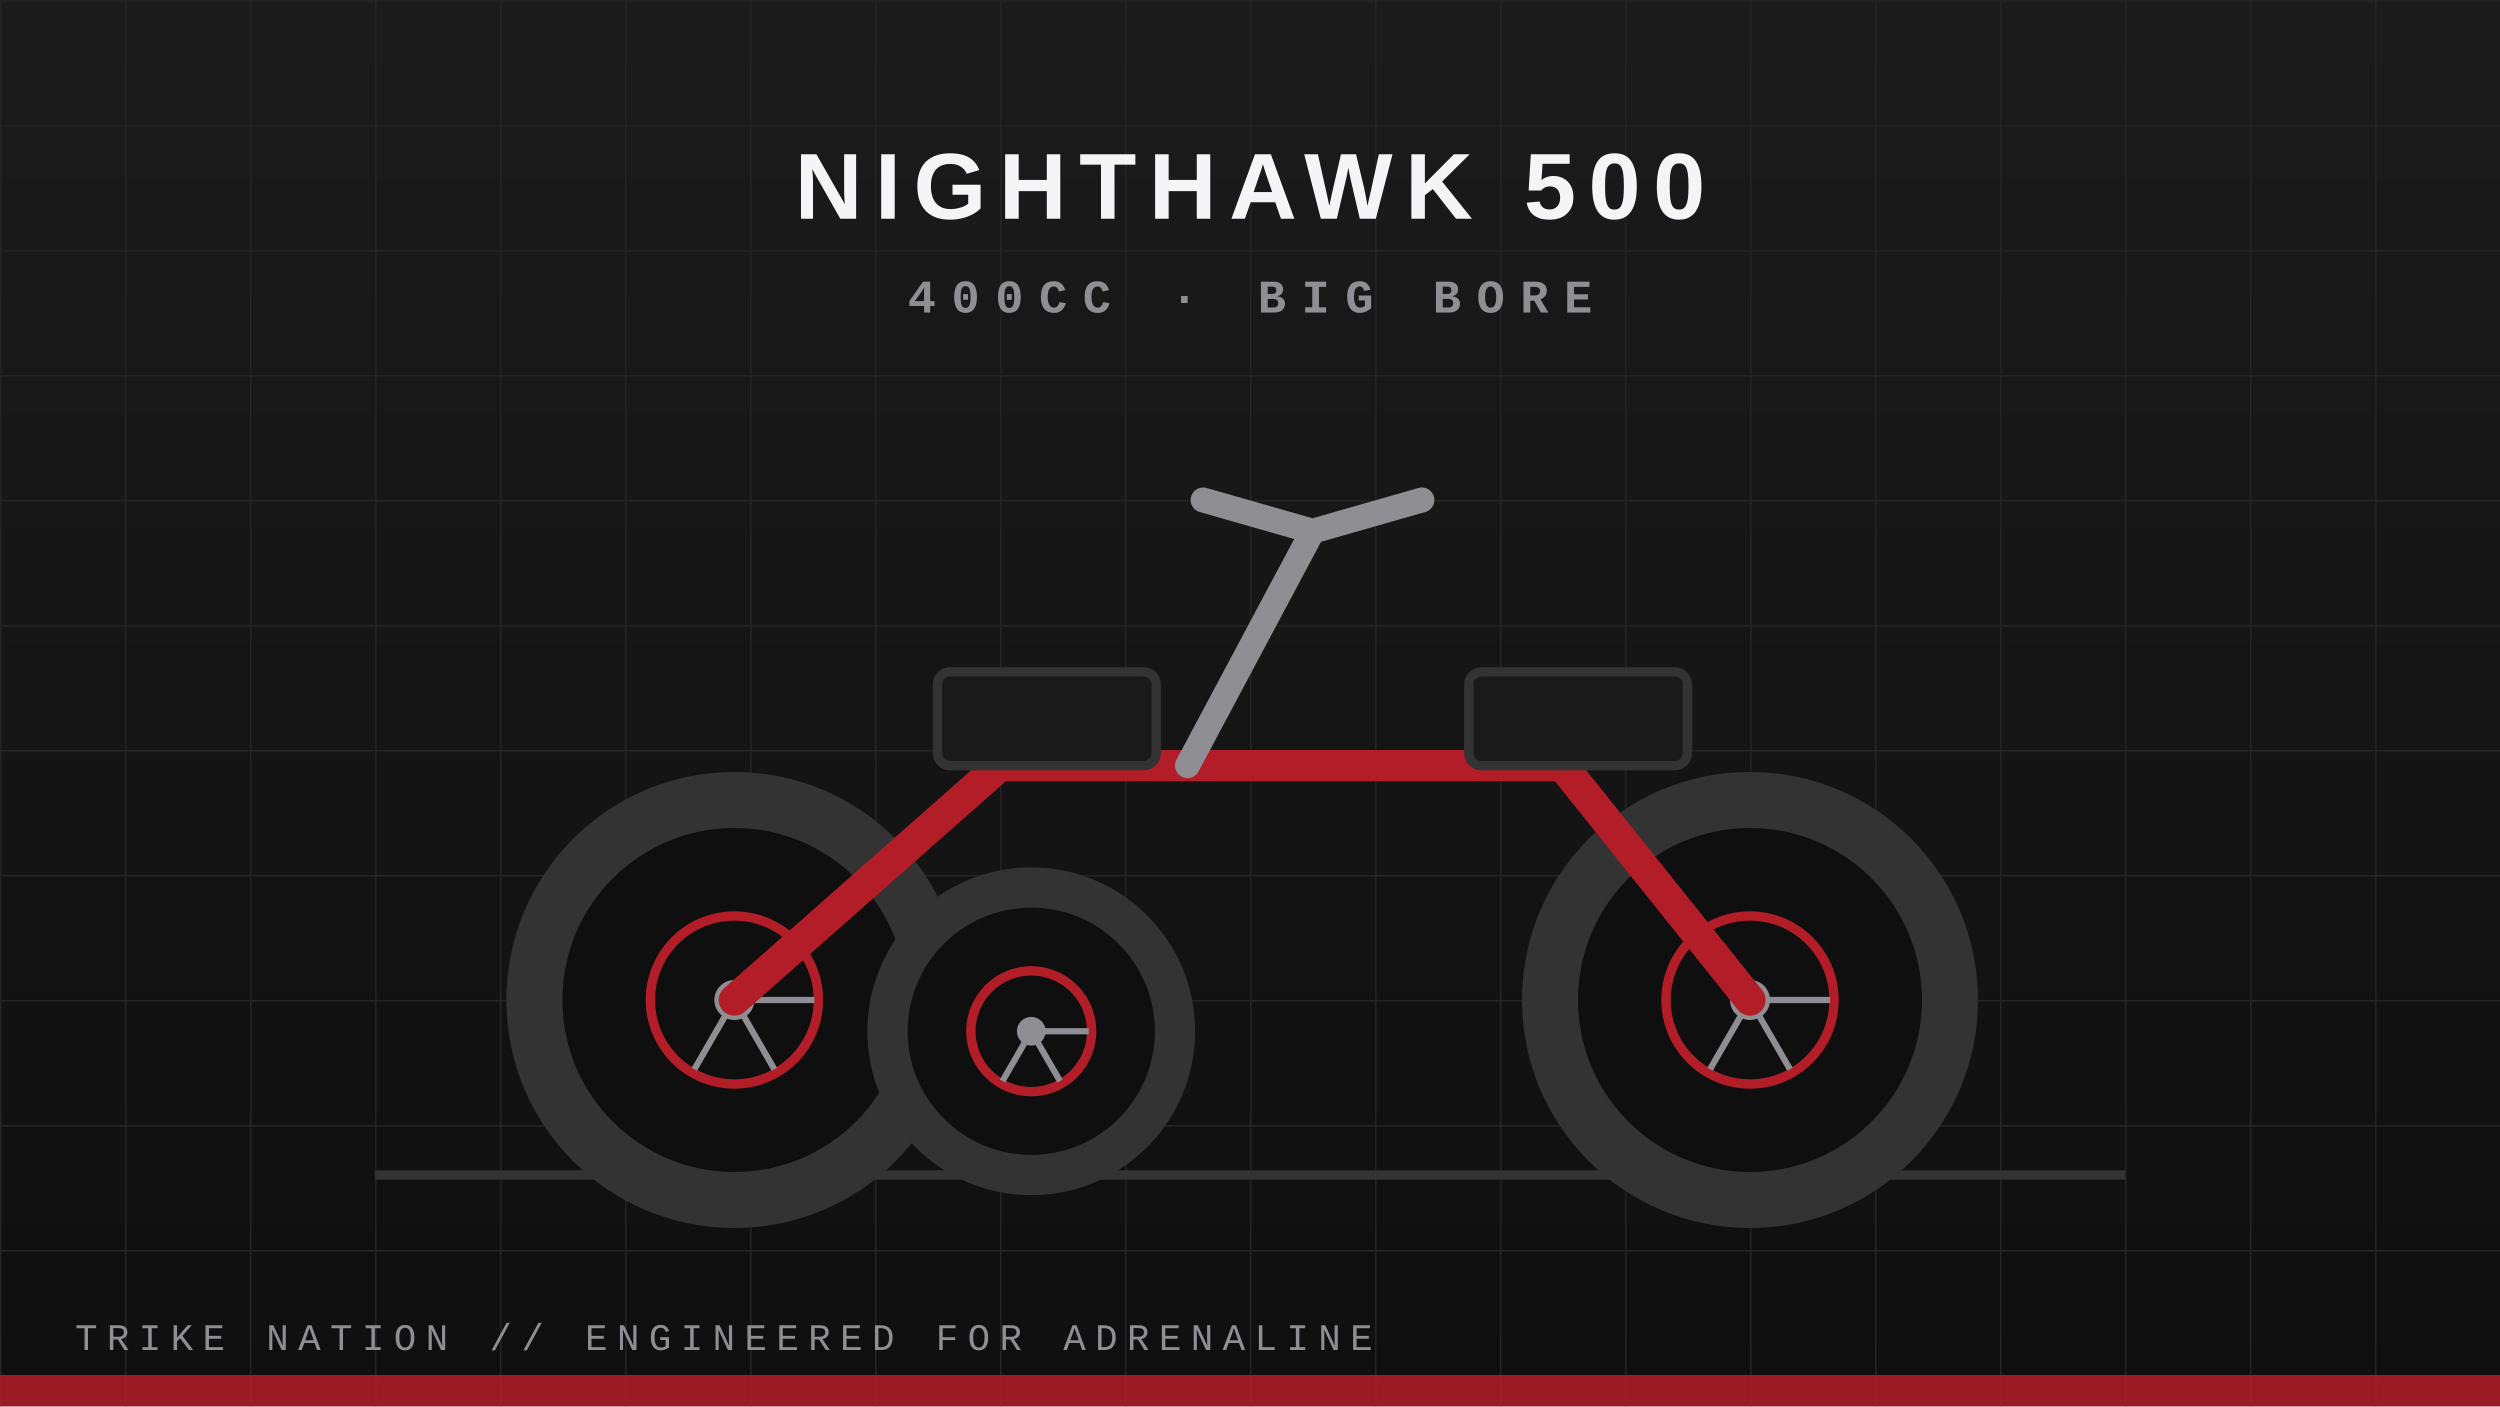
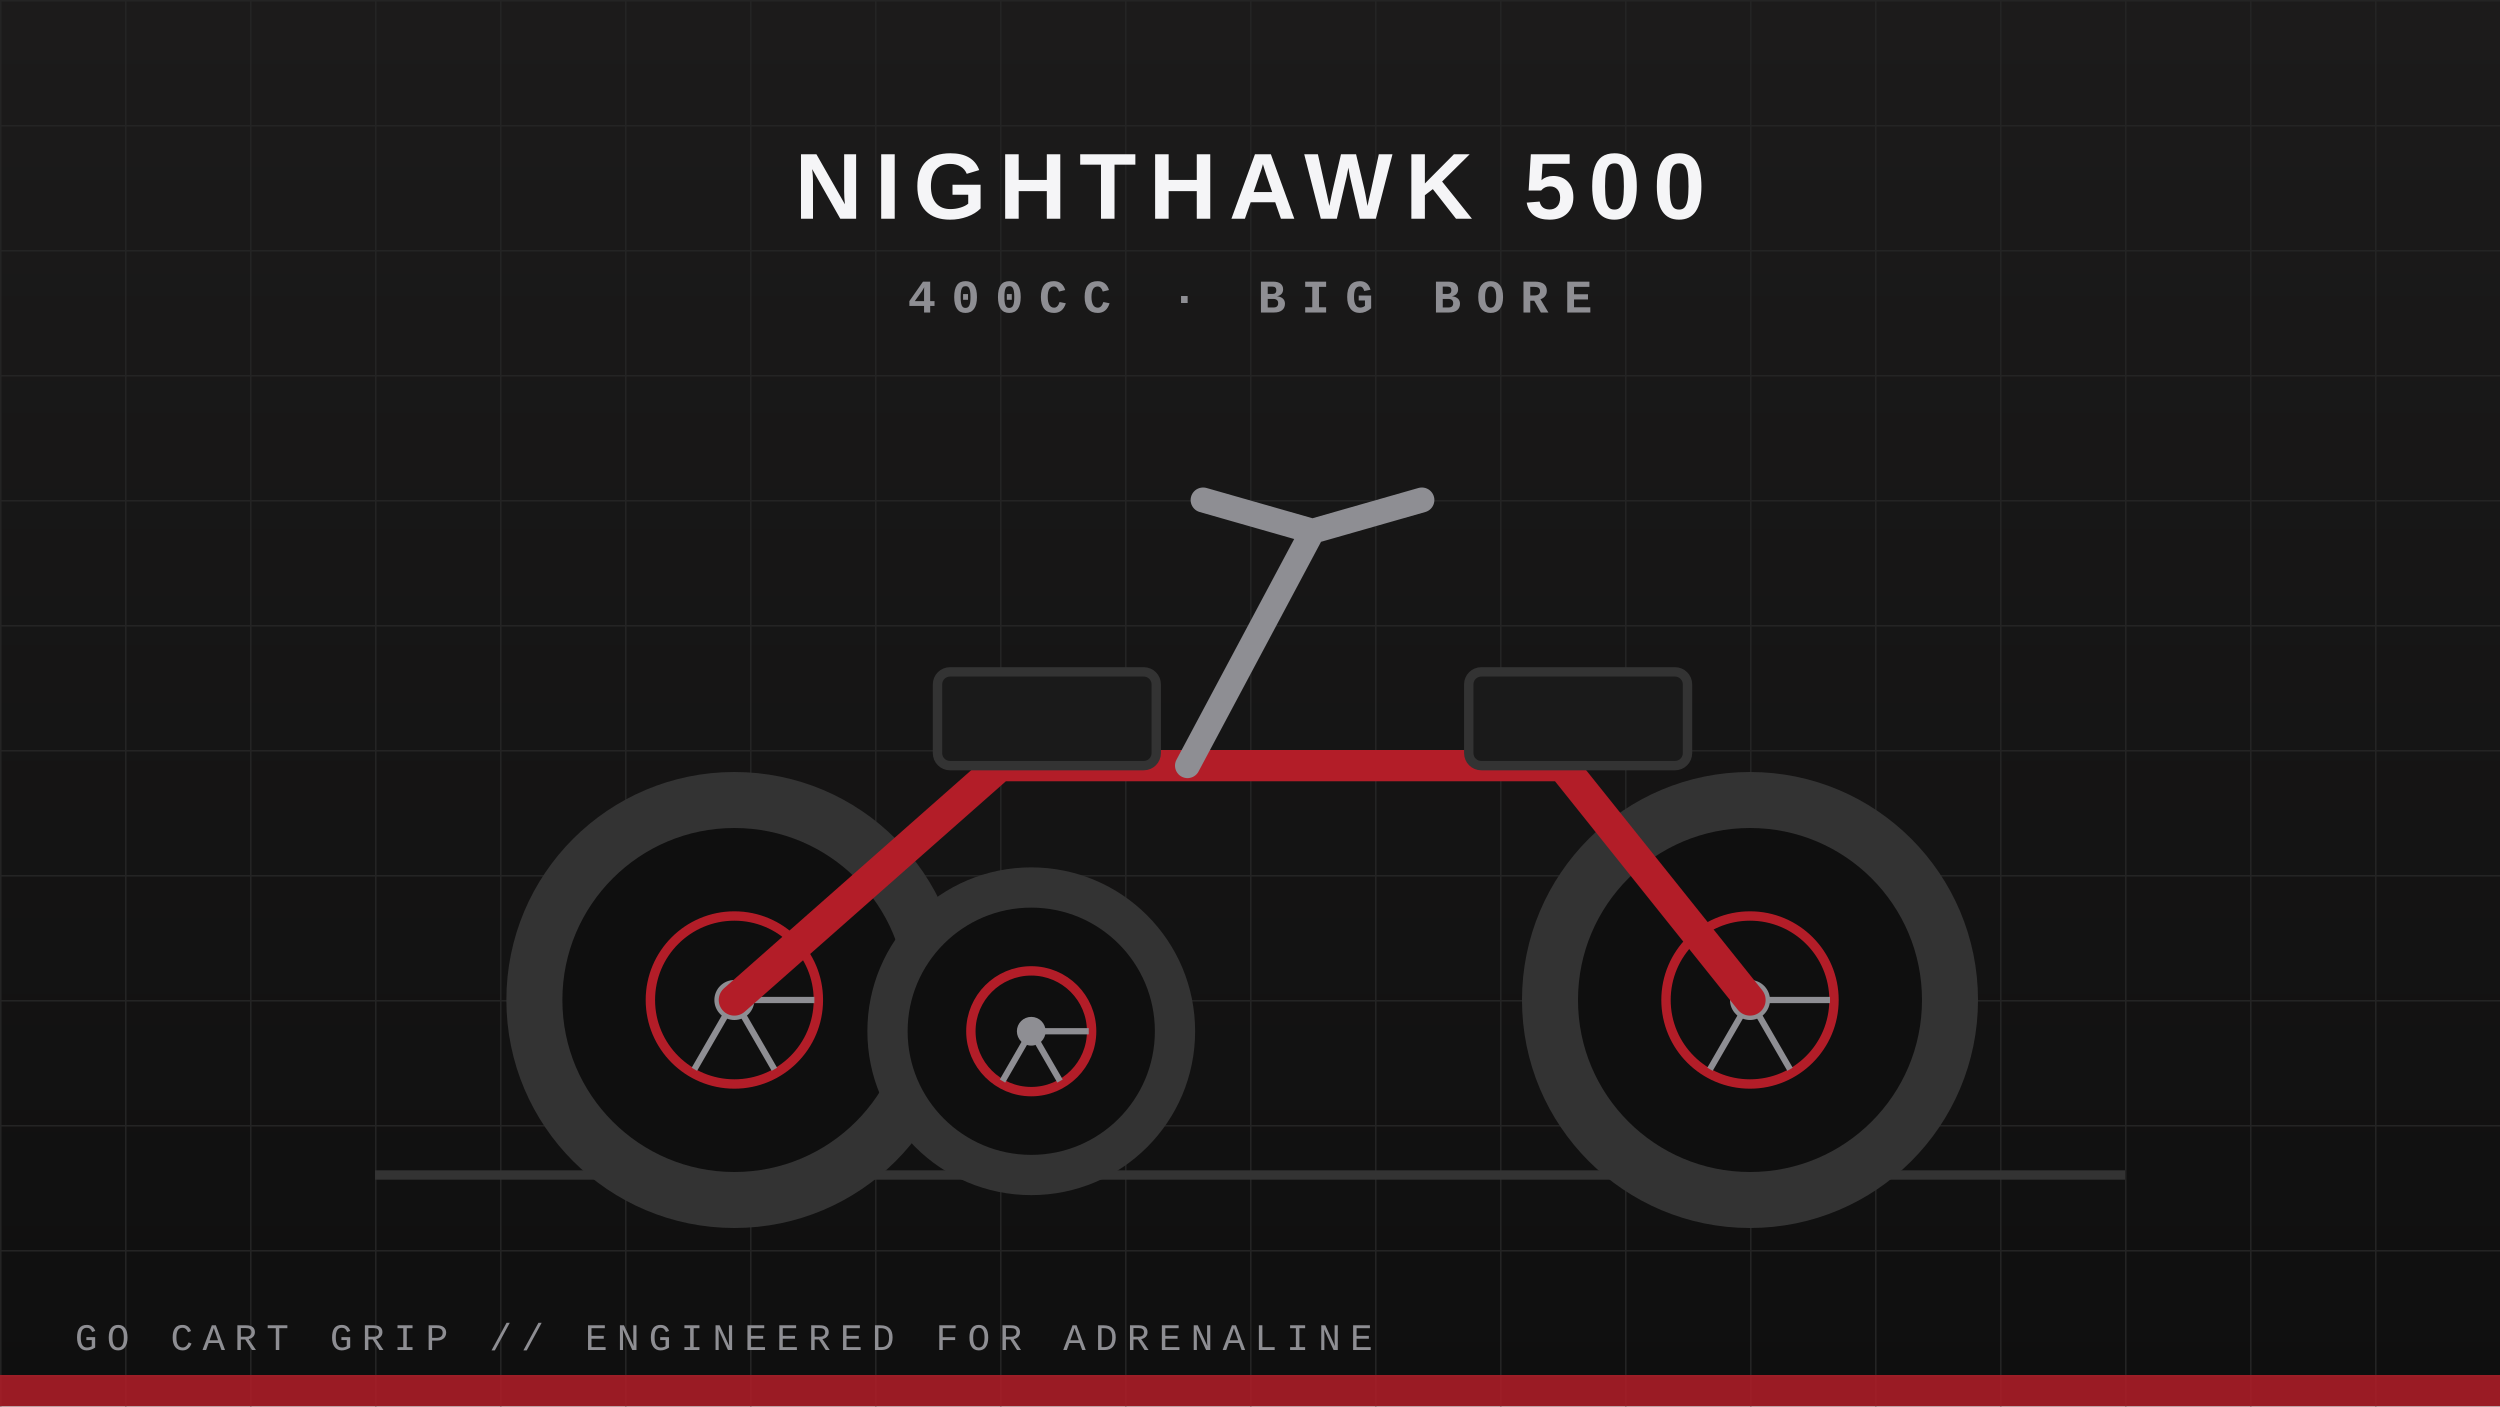
<svg xmlns="http://www.w3.org/2000/svg" width="800" height="450" viewBox="0 0 800 450">
  <defs>
    <linearGradient id="bg" x1="0" y1="0" x2="0" y2="1">
      <stop offset="0" stop-color="#1c1b1b" />
      <stop offset="1" stop-color="#0f0f0f" />
    </linearGradient>
    <pattern id="grid" width="40" height="40" patternUnits="userSpaceOnUse">
      <path d="M40 0 H0 V40" fill="none" stroke="#242424" stroke-width="1" />
    </pattern>
  </defs>
  <rect width="800" height="450" fill="url(#bg)" />
  <rect width="800" height="450" fill="url(#grid)" />
  <rect x="0" y="440" width="800" height="10" fill="#b31d28" opacity="0.85" />
  <line x1="120" y1="376" x2="680" y2="376" stroke="#333333" stroke-width="3" />
  <circle cx="235" cy="320" r="64" fill="#0f0f0f" stroke="#333333" stroke-width="17.92" />
  <circle cx="235" cy="320" r="26.88" fill="none" stroke="#b31d28" stroke-width="3" />
  <circle cx="235" cy="320" r="6.4" fill="#8e8e93" />
  <line x1="235" y1="320" x2="260.6" y2="320" stroke="#8e8e93" stroke-width="2" />
  <line x1="235" y1="320" x2="247.8" y2="342.17" stroke="#8e8e93" stroke-width="2" />
  <line x1="235" y1="320" x2="222.2" y2="342.17" stroke="#8e8e93" stroke-width="2" />
  <circle cx="560" cy="320" r="64" fill="#0f0f0f" stroke="#333333" stroke-width="17.92" />
  <circle cx="560" cy="320" r="26.88" fill="none" stroke="#b31d28" stroke-width="3" />
  <circle cx="560" cy="320" r="6.4" fill="#8e8e93" />
  <line x1="560" y1="320" x2="585.6" y2="320" stroke="#8e8e93" stroke-width="2" />
  <line x1="560" y1="320" x2="572.8" y2="342.17" stroke="#8e8e93" stroke-width="2" />
  <line x1="560" y1="320" x2="547.2" y2="342.17" stroke="#8e8e93" stroke-width="2" />
  <circle cx="330" cy="330" r="46" fill="#0f0f0f" stroke="#333333" stroke-width="12.88" />
  <circle cx="330" cy="330" r="19.32" fill="none" stroke="#b31d28" stroke-width="3" />
  <circle cx="330" cy="330" r="4.6" fill="#8e8e93" />
  <line x1="330" y1="330" x2="348.4" y2="330" stroke="#8e8e93" stroke-width="2" />
  <line x1="330" y1="330" x2="339.2" y2="345.935" stroke="#8e8e93" stroke-width="2" />
  <line x1="330" y1="330" x2="320.8" y2="345.935" stroke="#8e8e93" stroke-width="2" />
  <path d="M235 320 L320 245 L500 245 L560 320" fill="none" stroke="#b31d28" stroke-width="10" stroke-linecap="round" />
  <path d="M380 245 L420 170 M420 170 L385 160 M420 170 L455 160" fill="none" stroke="#8e8e93" stroke-width="8" stroke-linecap="round" />
  <rect x="300" y="215" width="70" height="30" rx="4" fill="#1a1a1a" stroke="#333333" stroke-width="3" />
  <rect x="470" y="215" width="70" height="30" rx="4" fill="#1a1a1a" stroke="#333333" stroke-width="3" />
  <text x="400" y="70" text-anchor="middle" font-family="'Arial Black', Arial, sans-serif" font-weight="900" font-size="30" letter-spacing="4" fill="#f5f5f7">NIGHTHAWK 500</text>
  <text x="400" y="100" text-anchor="middle" font-family="'Courier New', monospace" font-weight="700" font-size="15" letter-spacing="5" fill="#8e8e93">400CC · BIG BORE</text>
-   <text x="24" y="432" font-family="'Courier New', monospace" font-size="12" letter-spacing="3" fill="#8e8e93">TRIKE NATION // ENGINEERED FOR ADRENALINE</text>
+   <text x="24" y="432" font-family="'Courier New', monospace" font-size="12" letter-spacing="3" fill="#8e8e93">GO CART GRIP // ENGINEERED FOR ADRENALINE</text>
</svg>
